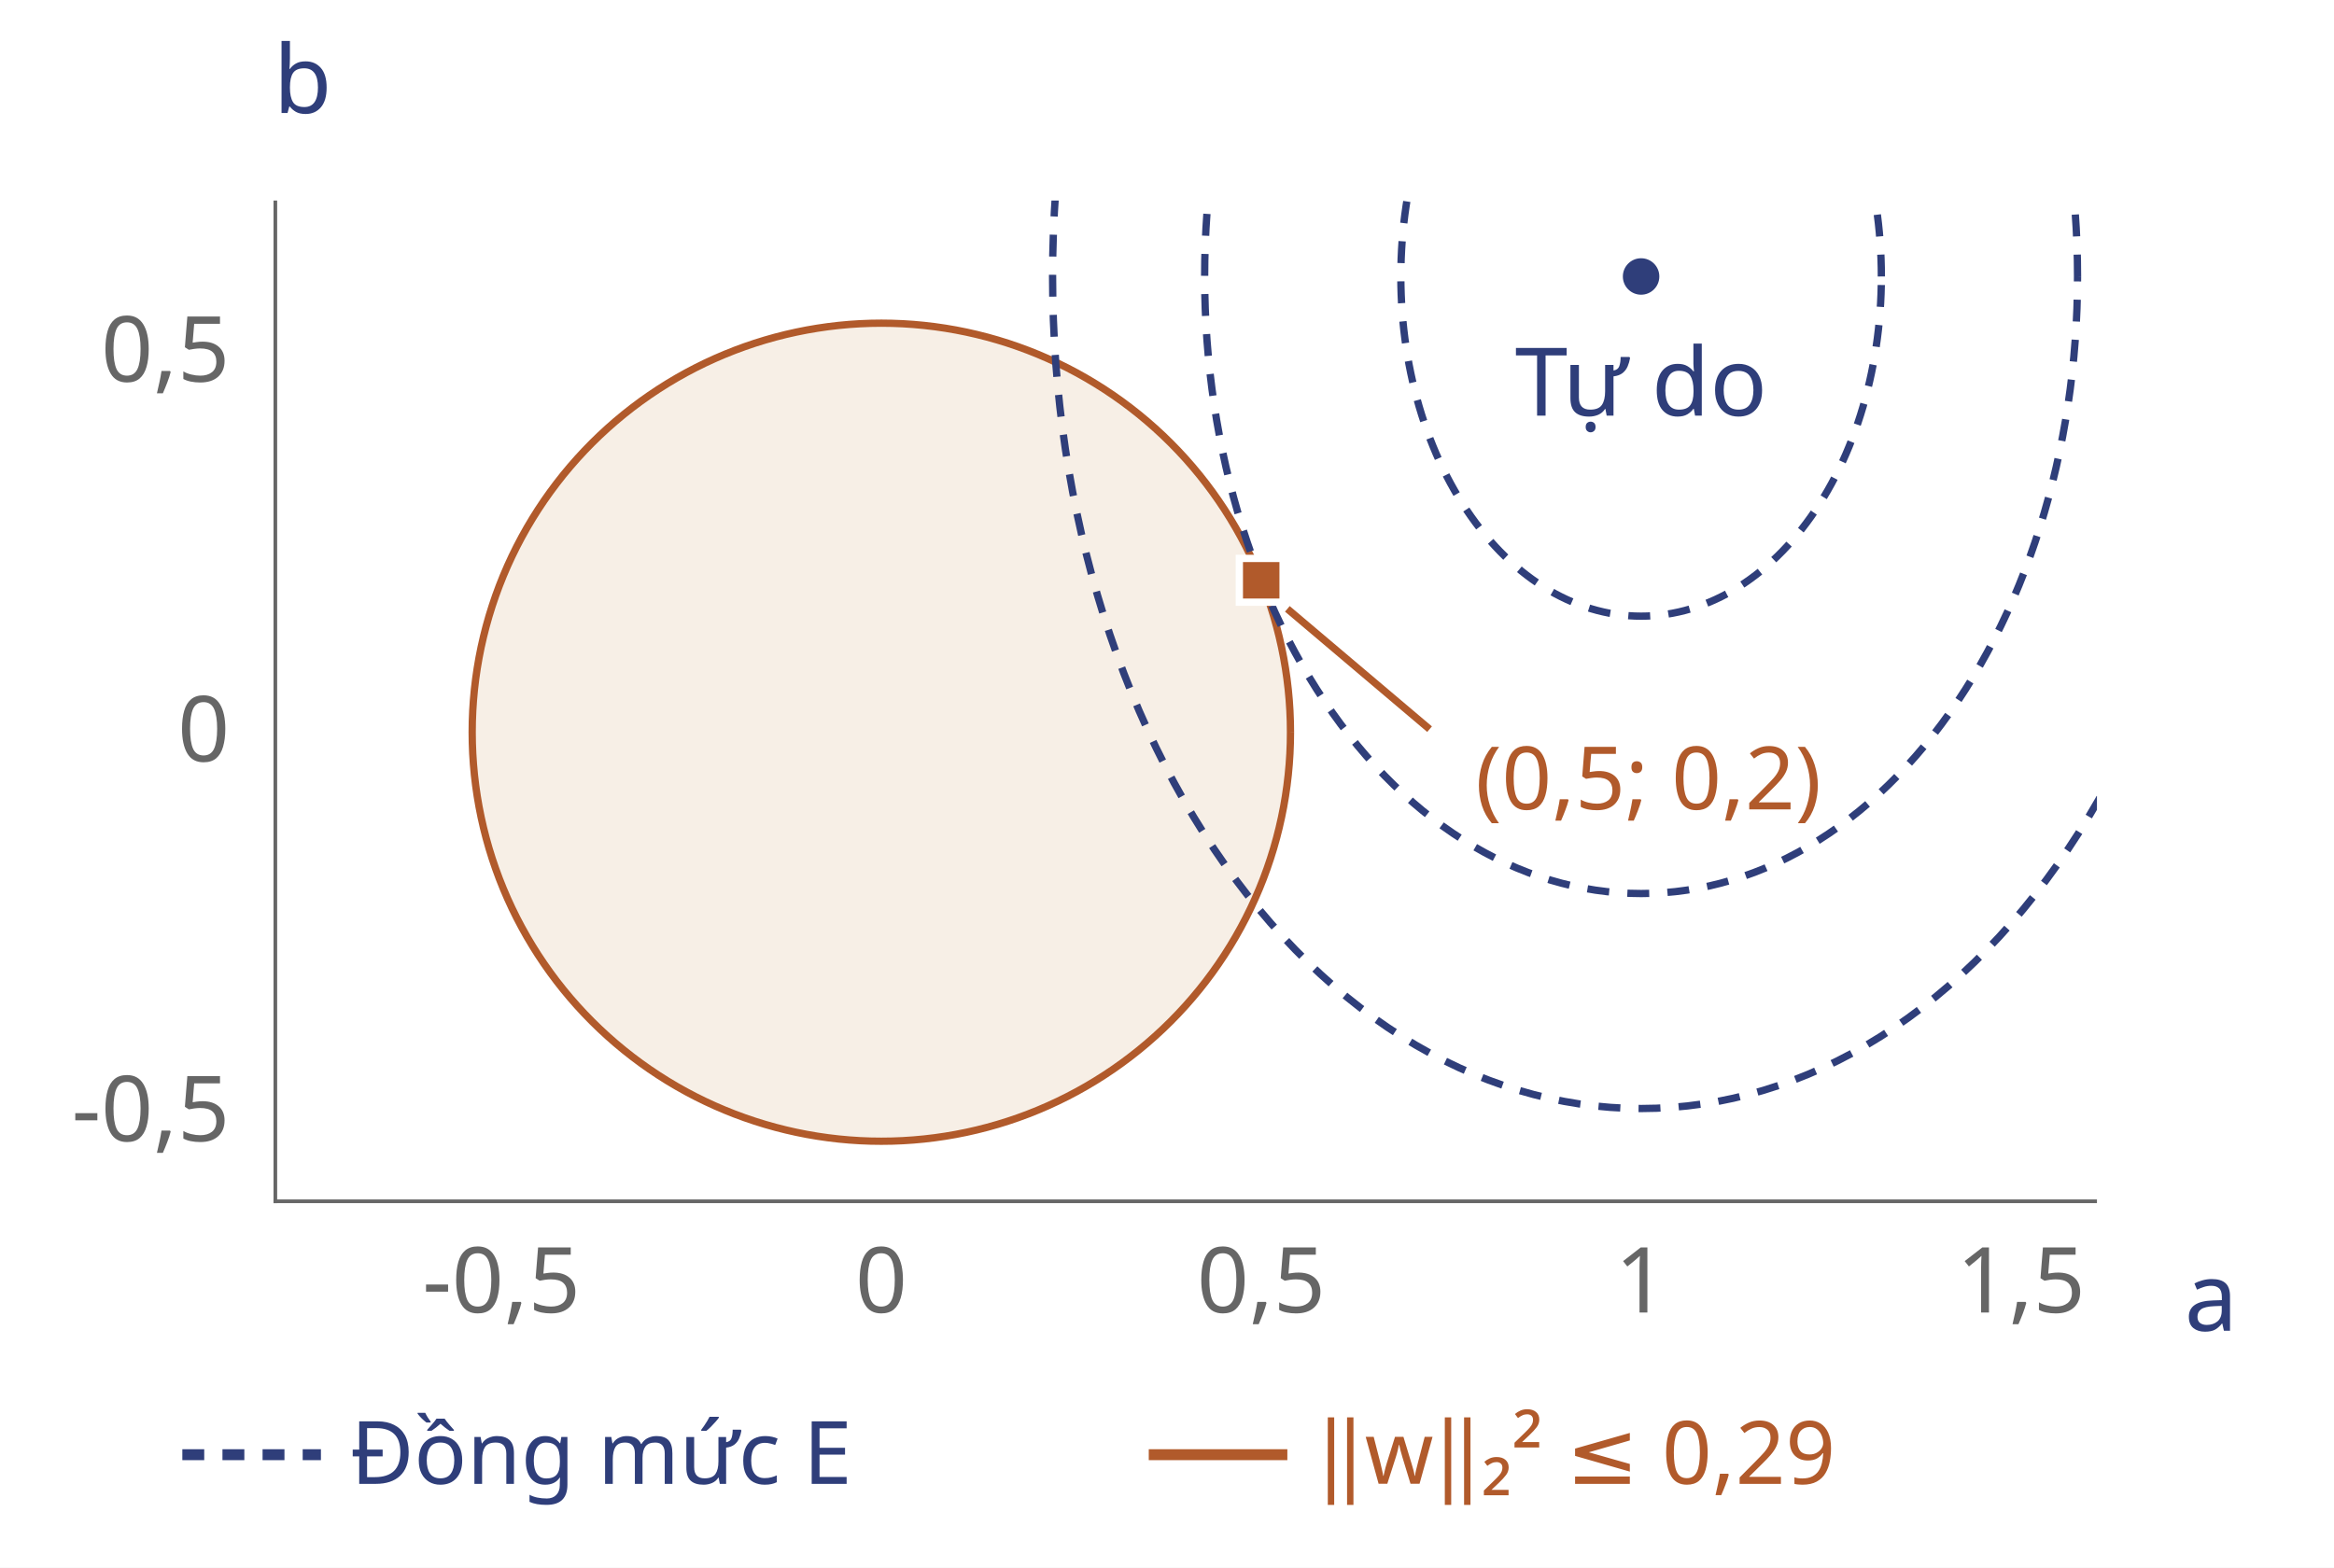
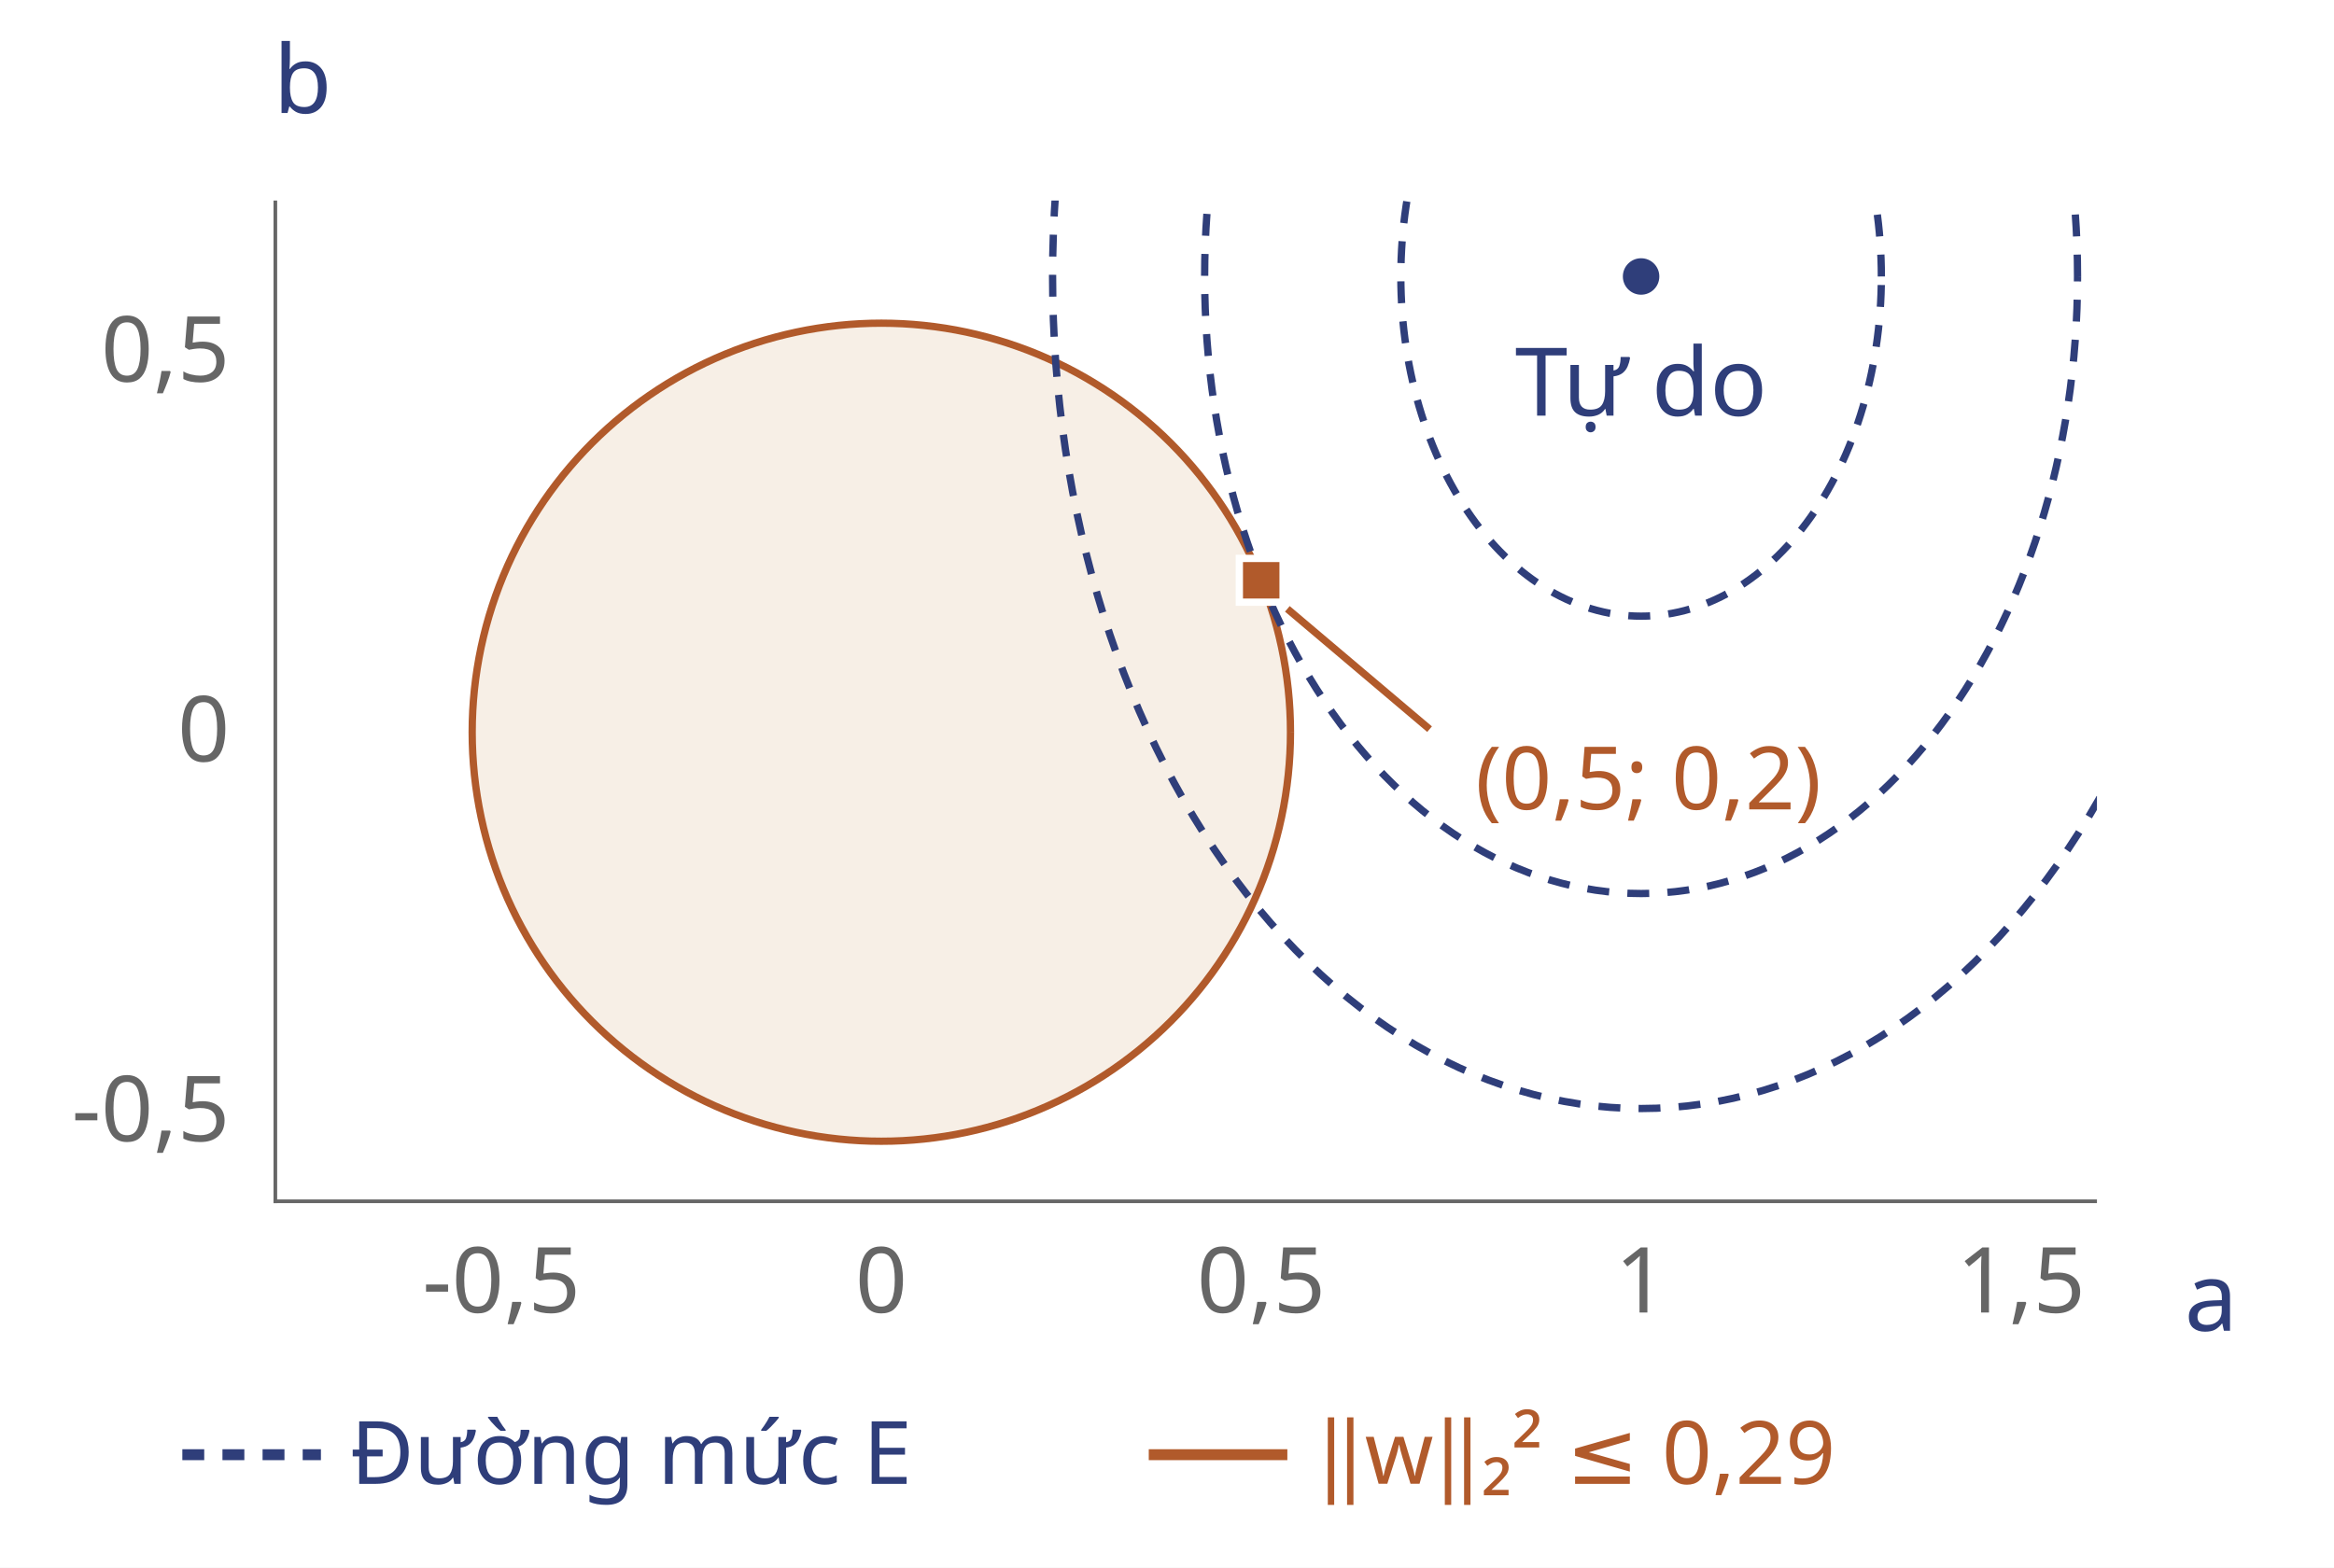
<svg xmlns="http://www.w3.org/2000/svg" viewBox="0 0 640 430" role="img" aria-labelledby="title desc">
  <rect width="640" height="430" fill="white" />
  <defs>
    <clipPath id="clip">
      <rect x="75" y="55" width="500" height="275" />
    </clipPath>
  </defs>
  <path d="M 353.858 200.833 L 353.819 197.897 L 353.704 194.962 L 353.512 192.031 L 353.243 189.106 L 352.898 186.189 L 352.476 183.283 L 351.979 180.388 L 351.406 177.508 L 350.758 174.643 L 350.035 171.796 L 349.238 168.969 L 348.367 166.164 L 347.422 163.383 L 346.406 160.628 L 345.318 157.9 L 344.158 155.201 L 342.929 152.534 L 341.63 149.9 L 340.262 147.3 L 338.827 144.738 L 337.325 142.214 L 335.758 139.73 L 334.126 137.288 L 332.431 134.889 L 330.674 132.536 L 328.855 130.229 L 326.977 127.971 L 325.041 125.763 L 323.047 123.606 L 320.998 121.502 L 318.894 119.453 L 316.737 117.459 L 314.529 115.523 L 312.271 113.645 L 309.964 111.826 L 307.611 110.069 L 305.212 108.374 L 302.77 106.742 L 300.286 105.175 L 297.762 103.673 L 295.2 102.238 L 292.6 100.87 L 289.966 99.571 L 287.299 98.342 L 284.6 97.182 L 281.872 96.094 L 279.117 95.078 L 276.336 94.133 L 273.531 93.263 L 270.704 92.465 L 267.857 91.742 L 264.992 91.094 L 262.112 90.521 L 259.217 90.024 L 256.311 89.602 L 253.394 89.257 L 250.469 88.988 L 247.538 88.796 L 244.603 88.681 L 241.667 88.642 L 238.73 88.681 L 235.795 88.796 L 232.864 88.988 L 229.94 89.257 L 227.023 89.602 L 224.116 90.024 L 221.221 90.521 L 218.341 91.094 L 215.476 91.742 L 212.63 92.465 L 209.803 93.263 L 206.998 94.133 L 204.217 95.078 L 201.461 96.094 L 198.733 97.182 L 196.035 98.342 L 193.367 99.571 L 190.733 100.87 L 188.134 102.238 L 185.571 103.673 L 183.047 105.175 L 180.563 106.742 L 178.121 108.374 L 175.722 110.069 L 173.369 111.826 L 171.063 113.645 L 168.804 115.523 L 166.596 117.459 L 164.44 119.453 L 162.336 121.502 L 160.286 123.606 L 158.293 125.763 L 156.356 127.971 L 154.478 130.229 L 152.66 132.536 L 150.902 134.889 L 149.207 137.288 L 147.575 139.73 L 146.008 142.214 L 144.506 144.738 L 143.071 147.3 L 141.704 149.9 L 140.405 152.534 L 139.175 155.201 L 138.016 157.9 L 136.927 160.628 L 135.911 163.383 L 134.967 166.164 L 134.096 168.969 L 133.299 171.796 L 132.576 174.643 L 131.927 177.508 L 131.354 180.388 L 130.857 183.283 L 130.436 186.189 L 130.09 189.106 L 129.822 192.031 L 129.629 194.962 L 129.514 197.897 L 129.476 200.833 L 129.514 203.77 L 129.629 206.705 L 129.822 209.636 L 130.09 212.56 L 130.436 215.477 L 130.857 218.384 L 131.354 221.279 L 131.927 224.159 L 132.576 227.024 L 133.299 229.87 L 134.096 232.697 L 134.967 235.502 L 135.911 238.283 L 136.927 241.039 L 138.016 243.767 L 139.175 246.465 L 140.405 249.133 L 141.704 251.767 L 143.071 254.366 L 144.506 256.929 L 146.008 259.453 L 147.575 261.937 L 149.207 264.379 L 150.902 266.778 L 152.66 269.131 L 154.478 271.437 L 156.356 273.696 L 158.293 275.904 L 160.286 278.06 L 162.336 280.164 L 164.44 282.214 L 166.596 284.207 L 168.804 286.144 L 171.063 288.022 L 173.369 289.84 L 175.722 291.598 L 178.121 293.293 L 180.563 294.925 L 183.047 296.492 L 185.571 297.994 L 188.134 299.429 L 190.733 300.796 L 193.367 302.095 L 196.035 303.325 L 198.733 304.484 L 201.461 305.573 L 204.217 306.589 L 206.998 307.533 L 209.803 308.404 L 212.63 309.201 L 215.476 309.924 L 218.341 310.573 L 221.221 311.146 L 224.116 311.643 L 227.023 312.064 L 229.94 312.41 L 232.864 312.678 L 235.795 312.871 L 238.73 312.986 L 241.667 313.024 L 244.603 312.986 L 247.538 312.871 L 250.469 312.678 L 253.394 312.41 L 256.311 312.064 L 259.217 311.643 L 262.112 311.146 L 264.992 310.573 L 267.857 309.924 L 270.704 309.201 L 273.531 308.404 L 276.336 307.533 L 279.117 306.589 L 281.872 305.573 L 284.6 304.484 L 287.299 303.325 L 289.966 302.095 L 292.6 300.796 L 295.2 299.429 L 297.762 297.994 L 300.286 296.492 L 302.77 294.925 L 305.212 293.293 L 307.611 291.598 L 309.964 289.84 L 312.271 288.022 L 314.529 286.144 L 316.737 284.207 L 318.894 282.214 L 320.998 280.164 L 323.047 278.06 L 325.041 275.904 L 326.977 273.696 L 328.855 271.437 L 330.674 269.131 L 332.431 266.778 L 334.126 264.379 L 335.758 261.937 L 337.325 259.453 L 338.827 256.929 L 340.262 254.366 L 341.63 251.767 L 342.929 249.133 L 344.158 246.465 L 345.318 243.767 L 346.406 241.039 L 347.422 238.283 L 348.367 235.502 L 349.238 232.697 L 350.035 229.87 L 350.758 227.024 L 351.406 224.159 L 351.979 221.279 L 352.476 218.384 L 352.898 215.477 L 353.243 212.56 L 353.512 209.636 L 353.704 206.705 L 353.819 203.77 L 353.858 200.833" fill="#F7EFE6" stroke="#B15A2B" stroke-width="2" stroke-dasharray="" clip-path="url(#clip)" />
  <path d="M 515.881 75.833 L 515.858 73.394 L 515.79 70.957 L 515.678 68.523 L 515.52 66.094 L 515.317 63.672 L 515.07 61.258 L 514.778 58.855 L 514.441 56.462 L 514.06 54.083 L 513.636 51.719 L 513.168 49.372 L 512.656 47.042 L 512.102 44.733 L 511.505 42.444 L 510.866 40.179 L 510.185 37.938 L 509.463 35.723 L 508.7 33.535 L 507.897 31.377 L 507.054 29.249 L 506.173 27.152 L 505.252 25.09 L 504.294 23.061 L 503.299 21.07 L 502.267 19.115 L 501.199 17.2 L 500.096 15.325 L 498.959 13.491 L 497.788 11.7 L 496.585 9.953 L 495.349 8.251 L 494.083 6.595 L 492.786 4.987 L 491.46 3.427 L 490.106 1.917 L 488.724 0.458 L 487.315 -0.95 L 485.881 -2.305 L 484.423 -3.607 L 482.94 -4.854 L 481.436 -6.046 L 479.909 -7.181 L 478.362 -8.26 L 476.796 -9.281 L 475.211 -10.244 L 473.61 -11.148 L 471.991 -11.992 L 470.358 -12.776 L 468.711 -13.499 L 467.051 -14.162 L 465.38 -14.762 L 463.697 -15.3 L 462.006 -15.776 L 460.306 -16.189 L 458.599 -16.539 L 456.886 -16.826 L 455.169 -17.049 L 453.448 -17.209 L 451.725 -17.304 L 450 -17.336 L 448.275 -17.304 L 446.552 -17.209 L 444.831 -17.049 L 443.114 -16.826 L 441.401 -16.539 L 439.694 -16.189 L 437.994 -15.776 L 436.303 -15.3 L 434.62 -14.762 L 432.949 -14.162 L 431.289 -13.499 L 429.642 -12.776 L 428.009 -11.992 L 426.39 -11.148 L 424.789 -10.244 L 423.204 -9.281 L 421.638 -8.26 L 420.091 -7.181 L 418.564 -6.046 L 417.06 -4.854 L 415.577 -3.607 L 414.119 -2.305 L 412.685 -0.95 L 411.276 0.458 L 409.894 1.917 L 408.54 3.427 L 407.214 4.987 L 405.917 6.595 L 404.651 8.251 L 403.415 9.953 L 402.212 11.7 L 401.041 13.491 L 399.904 15.325 L 398.801 17.2 L 397.733 19.115 L 396.701 21.07 L 395.706 23.061 L 394.748 25.09 L 393.827 27.152 L 392.946 29.249 L 392.103 31.377 L 391.3 33.535 L 390.537 35.723 L 389.815 37.938 L 389.134 40.179 L 388.495 42.444 L 387.898 44.733 L 387.344 47.042 L 386.832 49.372 L 386.364 51.719 L 385.94 54.083 L 385.559 56.462 L 385.222 58.855 L 384.93 61.258 L 384.683 63.672 L 384.48 66.094 L 384.322 68.523 L 384.21 70.957 L 384.142 73.394 L 384.119 75.833 L 384.142 78.272 L 384.21 80.709 L 384.322 83.143 L 384.48 85.572 L 384.683 87.994 L 384.93 90.408 L 385.222 92.812 L 385.559 95.204 L 385.94 97.583 L 386.364 99.947 L 386.832 102.295 L 387.344 104.624 L 387.898 106.934 L 388.495 109.222 L 389.134 111.488 L 389.815 113.729 L 390.537 115.944 L 391.3 118.131 L 392.103 120.29 L 392.946 122.418 L 393.827 124.514 L 394.748 126.577 L 395.706 128.605 L 396.701 130.597 L 397.733 132.551 L 398.801 134.467 L 399.904 136.342 L 401.041 138.176 L 402.212 139.967 L 403.415 141.714 L 404.651 143.416 L 405.917 145.072 L 407.214 146.68 L 408.54 148.24 L 409.894 149.75 L 411.276 151.209 L 412.685 152.617 L 414.119 153.972 L 415.577 155.273 L 417.06 156.52 L 418.564 157.712 L 420.091 158.848 L 421.638 159.927 L 423.204 160.948 L 424.789 161.911 L 426.39 162.815 L 428.009 163.659 L 429.642 164.443 L 431.289 165.166 L 432.949 165.828 L 434.62 166.429 L 436.303 166.967 L 437.994 167.443 L 439.694 167.856 L 441.401 168.206 L 443.114 168.492 L 444.831 168.716 L 446.552 168.875 L 448.275 168.971 L 450 169.003 L 451.725 168.971 L 453.448 168.875 L 455.169 168.716 L 456.886 168.492 L 458.599 168.206 L 460.306 167.856 L 462.006 167.443 L 463.697 166.967 L 465.38 166.429 L 467.051 165.828 L 468.711 165.166 L 470.358 164.443 L 471.991 163.659 L 473.61 162.815 L 475.211 161.911 L 476.796 160.948 L 478.362 159.927 L 479.909 158.848 L 481.436 157.712 L 482.94 156.52 L 484.423 155.273 L 485.881 153.972 L 487.315 152.617 L 488.724 151.209 L 490.106 149.75 L 491.46 148.24 L 492.786 146.68 L 494.083 145.072 L 495.349 143.416 L 496.585 141.714 L 497.788 139.967 L 498.959 138.176 L 500.096 136.342 L 501.199 134.467 L 502.267 132.551 L 503.299 130.597 L 504.294 128.605 L 505.252 126.577 L 506.173 124.514 L 507.054 122.418 L 507.897 120.29 L 508.7 118.131 L 509.463 115.944 L 510.185 113.729 L 510.866 111.488 L 511.505 109.222 L 512.102 106.934 L 512.656 104.624 L 513.168 102.295 L 513.636 99.947 L 514.06 97.583 L 514.441 95.204 L 514.778 92.812 L 515.07 90.408 L 515.317 87.994 L 515.52 85.572 L 515.678 83.143 L 515.79 80.709 L 515.858 78.272 L 515.881 75.833" fill="none" stroke="#2F3E7A" stroke-width="2" stroke-dasharray="6 5" clip-path="url(#clip)" />
  <path d="M 569.678 75.833 L 569.637 71.403 L 569.514 66.975 L 569.309 62.554 L 569.023 58.142 L 568.655 53.742 L 568.205 49.357 L 567.674 44.99 L 567.063 40.644 L 566.372 36.322 L 565.6 32.028 L 564.75 27.764 L 563.821 23.532 L 562.814 19.336 L 561.729 15.179 L 560.568 11.064 L 559.332 6.993 L 558.02 2.969 L 556.634 -1.005 L 555.175 -4.926 L 553.645 -8.792 L 552.043 -12.6 L 550.371 -16.347 L 548.63 -20.031 L 546.822 -23.65 L 544.947 -27.2 L 543.008 -30.68 L 541.004 -34.086 L 538.938 -37.418 L 536.812 -40.671 L 534.625 -43.845 L 532.381 -46.937 L 530.08 -49.944 L 527.725 -52.866 L 525.316 -55.699 L 522.856 -58.442 L 520.345 -61.093 L 517.787 -63.651 L 515.182 -66.112 L 512.532 -68.477 L 509.839 -70.742 L 507.106 -72.907 L 504.333 -74.97 L 501.523 -76.93 L 498.678 -78.785 L 495.799 -80.534 L 492.889 -82.176 L 489.949 -83.71 L 486.983 -85.134 L 483.99 -86.448 L 480.975 -87.65 L 477.938 -88.741 L 474.883 -89.719 L 471.81 -90.583 L 468.722 -91.334 L 465.621 -91.969 L 462.51 -92.49 L 459.39 -92.896 L 456.263 -93.186 L 453.133 -93.359 L 450 -93.418 L 446.867 -93.359 L 443.737 -93.186 L 440.61 -92.896 L 437.49 -92.49 L 434.379 -91.969 L 431.278 -91.334 L 428.19 -90.583 L 425.117 -89.719 L 422.062 -88.741 L 419.025 -87.65 L 416.01 -86.448 L 413.017 -85.134 L 410.051 -83.71 L 407.111 -82.176 L 404.201 -80.534 L 401.322 -78.785 L 398.477 -76.93 L 395.667 -74.97 L 392.894 -72.907 L 390.161 -70.742 L 387.468 -68.477 L 384.818 -66.112 L 382.213 -63.651 L 379.655 -61.093 L 377.144 -58.442 L 374.684 -55.699 L 372.275 -52.866 L 369.92 -49.944 L 367.619 -46.937 L 365.375 -43.845 L 363.188 -40.671 L 361.062 -37.418 L 358.996 -34.086 L 356.992 -30.68 L 355.053 -27.2 L 353.178 -23.65 L 351.37 -20.031 L 349.629 -16.347 L 347.957 -12.6 L 346.355 -8.792 L 344.825 -4.926 L 343.366 -1.005 L 341.98 2.969 L 340.668 6.993 L 339.432 11.064 L 338.271 15.179 L 337.186 19.336 L 336.179 23.532 L 335.25 27.764 L 334.4 32.028 L 333.628 36.322 L 332.937 40.644 L 332.326 44.99 L 331.795 49.357 L 331.345 53.742 L 330.977 58.142 L 330.691 62.554 L 330.486 66.975 L 330.363 71.403 L 330.322 75.833 L 330.363 80.264 L 330.486 84.691 L 330.691 89.113 L 330.977 93.525 L 331.345 97.925 L 331.795 102.31 L 332.326 106.677 L 332.937 111.023 L 333.628 115.344 L 334.4 119.639 L 335.25 123.903 L 336.179 128.135 L 337.186 132.33 L 338.271 136.487 L 339.432 140.603 L 340.668 144.674 L 341.98 148.698 L 343.366 152.672 L 344.825 156.593 L 346.355 160.459 L 347.957 164.267 L 349.629 168.014 L 351.37 171.698 L 353.178 175.316 L 355.053 178.867 L 356.992 182.346 L 358.996 185.753 L 361.062 189.084 L 363.188 192.338 L 365.375 195.512 L 367.619 198.604 L 369.92 201.611 L 372.275 204.533 L 374.684 207.366 L 377.144 210.109 L 379.655 212.76 L 382.213 215.317 L 384.818 217.779 L 387.468 220.143 L 390.161 222.409 L 392.894 224.574 L 395.667 226.637 L 398.477 228.597 L 401.322 230.452 L 404.201 232.201 L 407.111 233.843 L 410.051 235.376 L 413.017 236.8 L 416.01 238.114 L 419.025 239.317 L 422.062 240.408 L 425.117 241.386 L 428.19 242.25 L 431.278 243 L 434.379 243.636 L 437.49 244.157 L 440.61 244.562 L 443.737 244.852 L 446.867 245.026 L 450 245.084 L 453.133 245.026 L 456.263 244.852 L 459.39 244.562 L 462.51 244.157 L 465.621 243.636 L 468.722 243 L 471.81 242.25 L 474.883 241.386 L 477.938 240.408 L 480.975 239.317 L 483.99 238.114 L 486.983 236.8 L 489.949 235.376 L 492.889 233.843 L 495.799 232.201 L 498.678 230.452 L 501.523 228.597 L 504.333 226.637 L 507.106 224.574 L 509.839 222.409 L 512.532 220.143 L 515.182 217.779 L 517.787 215.317 L 520.345 212.76 L 522.856 210.109 L 525.316 207.366 L 527.725 204.533 L 530.08 201.611 L 532.381 198.604 L 534.625 195.512 L 536.812 192.338 L 538.938 189.084 L 541.004 185.753 L 543.008 182.346 L 544.947 178.867 L 546.822 175.316 L 548.63 171.698 L 550.371 168.014 L 552.043 164.267 L 553.645 160.459 L 555.175 156.593 L 556.634 152.672 L 558.02 148.698 L 559.332 144.674 L 560.568 140.603 L 561.729 136.487 L 562.814 132.33 L 563.821 128.135 L 564.75 123.903 L 565.6 119.639 L 566.372 115.344 L 567.063 111.023 L 567.674 106.677 L 568.205 102.31 L 568.655 97.925 L 569.023 93.525 L 569.309 89.113 L 569.514 84.691 L 569.637 80.264 L 569.678 75.833" fill="none" stroke="#2F3E7A" stroke-width="2" stroke-dasharray="6 5" clip-path="url(#clip)" />
  <path d="M 611.374 75.833 L 611.319 69.859 L 611.153 63.889 L 610.877 57.928 L 610.49 51.978 L 609.994 46.045 L 609.388 40.132 L 608.672 34.244 L 607.848 28.384 L 606.916 22.557 L 605.876 16.766 L 604.729 11.016 L 603.476 5.31 L 602.118 -0.347 L 600.656 -5.953 L 599.09 -11.502 L 597.423 -16.991 L 595.654 -22.417 L 593.786 -27.775 L 591.819 -33.063 L 589.754 -38.276 L 587.594 -43.41 L 585.34 -48.463 L 582.993 -53.431 L 580.555 -58.31 L 578.027 -63.097 L 575.411 -67.789 L 572.71 -72.382 L 569.924 -76.874 L 567.057 -81.261 L 564.109 -85.541 L 561.083 -89.71 L 557.98 -93.766 L 554.804 -97.705 L 551.556 -101.525 L 548.238 -105.224 L 544.853 -108.799 L 541.403 -112.247 L 537.891 -115.566 L 534.318 -118.754 L 530.687 -121.809 L 527.001 -124.728 L 523.262 -127.51 L 519.473 -130.153 L 515.637 -132.654 L 511.755 -135.012 L 507.831 -137.226 L 503.868 -139.294 L 499.867 -141.215 L 495.833 -142.986 L 491.767 -144.608 L 487.672 -146.079 L 483.552 -147.397 L 479.408 -148.563 L 475.245 -149.575 L 471.064 -150.432 L 466.868 -151.134 L 462.661 -151.681 L 458.446 -152.072 L 454.224 -152.306 L 450 -152.384 L 445.776 -152.306 L 441.554 -152.072 L 437.339 -151.681 L 433.132 -151.134 L 428.936 -150.432 L 424.755 -149.575 L 420.592 -148.563 L 416.448 -147.397 L 412.328 -146.079 L 408.233 -144.608 L 404.167 -142.986 L 400.133 -141.215 L 396.132 -139.294 L 392.169 -137.226 L 388.245 -135.012 L 384.363 -132.654 L 380.527 -130.153 L 376.738 -127.51 L 372.999 -124.728 L 369.313 -121.809 L 365.682 -118.754 L 362.109 -115.566 L 358.597 -112.247 L 355.147 -108.799 L 351.762 -105.224 L 348.444 -101.525 L 345.196 -97.705 L 342.02 -93.766 L 338.917 -89.71 L 335.891 -85.541 L 332.943 -81.261 L 330.076 -76.874 L 327.29 -72.382 L 324.589 -67.789 L 321.973 -63.097 L 319.445 -58.31 L 317.007 -53.431 L 314.66 -48.463 L 312.406 -43.41 L 310.246 -38.276 L 308.181 -33.063 L 306.214 -27.775 L 304.346 -22.417 L 302.577 -16.991 L 300.91 -11.502 L 299.344 -5.953 L 297.882 -0.347 L 296.524 5.31 L 295.271 11.016 L 294.124 16.766 L 293.084 22.557 L 292.152 28.384 L 291.328 34.244 L 290.612 40.132 L 290.006 46.045 L 289.51 51.978 L 289.123 57.928 L 288.847 63.889 L 288.681 69.859 L 288.626 75.833 L 288.681 81.807 L 288.847 87.777 L 289.123 93.739 L 289.51 99.689 L 290.006 105.622 L 290.612 111.534 L 291.328 117.423 L 292.152 123.282 L 293.084 129.11 L 294.124 134.9 L 295.271 140.651 L 296.524 146.356 L 297.882 152.014 L 299.344 157.619 L 300.91 163.168 L 302.577 168.658 L 304.346 174.084 L 306.214 179.442 L 308.181 184.729 L 310.246 189.942 L 312.406 195.077 L 314.66 200.13 L 317.007 205.097 L 319.445 209.976 L 321.973 214.763 L 324.589 219.455 L 327.29 224.049 L 330.076 228.541 L 332.943 232.928 L 335.891 237.208 L 338.917 241.377 L 342.02 245.432 L 345.196 249.371 L 348.444 253.192 L 351.762 256.891 L 355.147 260.465 L 358.597 263.914 L 362.109 267.233 L 365.682 270.421 L 369.313 273.476 L 372.999 276.395 L 376.738 279.177 L 380.527 281.819 L 384.363 284.321 L 388.245 286.679 L 392.169 288.893 L 396.132 290.961 L 400.133 292.881 L 404.167 294.653 L 408.233 296.275 L 412.328 297.745 L 416.448 299.064 L 420.592 300.23 L 424.755 301.241 L 428.936 302.099 L 433.132 302.801 L 437.339 303.348 L 441.554 303.738 L 445.776 303.973 L 450 304.051 L 454.224 303.973 L 458.446 303.738 L 462.661 303.348 L 466.868 302.801 L 471.064 302.099 L 475.245 301.241 L 479.408 300.23 L 483.552 299.064 L 487.672 297.745 L 491.767 296.275 L 495.833 294.653 L 499.867 292.881 L 503.868 290.961 L 507.831 288.893 L 511.755 286.679 L 515.637 284.321 L 519.473 281.819 L 523.262 279.177 L 527.001 276.395 L 530.687 273.476 L 534.318 270.421 L 537.891 267.233 L 541.403 263.914 L 544.853 260.465 L 548.238 256.891 L 551.556 253.192 L 554.804 249.371 L 557.98 245.432 L 561.083 241.377 L 564.109 237.208 L 567.057 232.928 L 569.924 228.541 L 572.71 224.049 L 575.411 219.455 L 578.027 214.763 L 580.555 209.976 L 582.993 205.097 L 585.34 200.13 L 587.594 195.077 L 589.754 189.942 L 591.819 184.729 L 593.786 179.442 L 595.654 174.084 L 597.423 168.658 L 599.09 163.168 L 600.656 157.619 L 602.118 152.014 L 603.476 146.356 L 604.729 140.651 L 605.876 134.9 L 606.916 129.11 L 607.848 123.282 L 608.672 117.423 L 609.388 111.534 L 609.994 105.622 L 610.49 99.689 L 610.877 93.739 L 611.153 87.777 L 611.319 81.807 L 611.374 75.833" fill="none" stroke="#2F3E7A" stroke-width="2" stroke-dasharray="6 5" clip-path="url(#clip)" />
  <rect x="339.833" y="153.167" width="12" height="12" fill="#B15A2B" stroke="white" stroke-width="2" />
  <circle cx="450" cy="75.833" r="6" fill="#2F3E7A" stroke="white" stroke-width="2" />
  <path d="M 75 330 L 575 330" fill="none" stroke="#666" stroke-width="2" stroke-dasharray="" clip-path="url(#clip)" />
  <path d="M 75 330 L 75 55" fill="none" stroke="#666" stroke-width="2" stroke-dasharray="" clip-path="url(#clip)" />
  <text x="137.5" y="360" font-family="sans-serif" font-size="25" fill="#666" text-anchor="middle">-0,5</text>
  <text x="241.667" y="360" font-family="sans-serif" font-size="25" fill="#666" text-anchor="middle">0</text>
  <text x="345.833" y="360" font-family="sans-serif" font-size="25" fill="#666" text-anchor="middle">0,5</text>
  <text x="450" y="360" font-family="sans-serif" font-size="25" fill="#666" text-anchor="middle">1</text>
  <text x="554.167" y="360" font-family="sans-serif" font-size="25" fill="#666" text-anchor="middle">1,5</text>
  <text x="63" y="313" font-family="sans-serif" font-size="25" fill="#666" text-anchor="end">-0,5</text>
  <text x="63" y="208.833" font-family="sans-serif" font-size="25" fill="#666" text-anchor="end">0</text>
  <text x="63" y="104.667" font-family="sans-serif" font-size="25" fill="#666" text-anchor="end">0,5</text>
  <text x="599" y="365" font-family="sans-serif" font-size="26" fill="#2F3E7A" text-anchor="start">a</text>
  <text x="75" y="31" font-family="sans-serif" font-size="26" fill="#2F3E7A" text-anchor="start">b</text>
  <text x="450" y="114" font-family="sans-serif" font-size="26" fill="#2F3E7A" text-anchor="middle">Tự do</text>
  <line x1="392" y1="200" x2="353" y2="167" stroke="#B15A2B" stroke-width="2" />
  <text x="452" y="222" font-family="sans-serif" font-size="24" fill="#B15A2B" text-anchor="middle">(0,5; 0,2)</text>
  <line x1="50" y1="399" x2="88" y2="399" stroke="#2F3E7A" stroke-width="3" stroke-dasharray="6 5" />
-   <text x="96" y="407" font-family="sans-serif" font-size="24" fill="#2F3E7A" text-anchor="start">Đồng mức E</text>
+   <text x="96" y="407" font-family="sans-serif" font-size="24" fill="#2F3E7A" text-anchor="start">Đường mức E</text>
  <line x1="315" y1="399" x2="353" y2="399" stroke="#B15A2B" stroke-width="3" stroke-dasharray="" />
  <text x="361" y="407" font-family="sans-serif" font-size="24" fill="#B15A2B" text-anchor="start">‖w‖₂² ≤ 0,29</text>
</svg>
